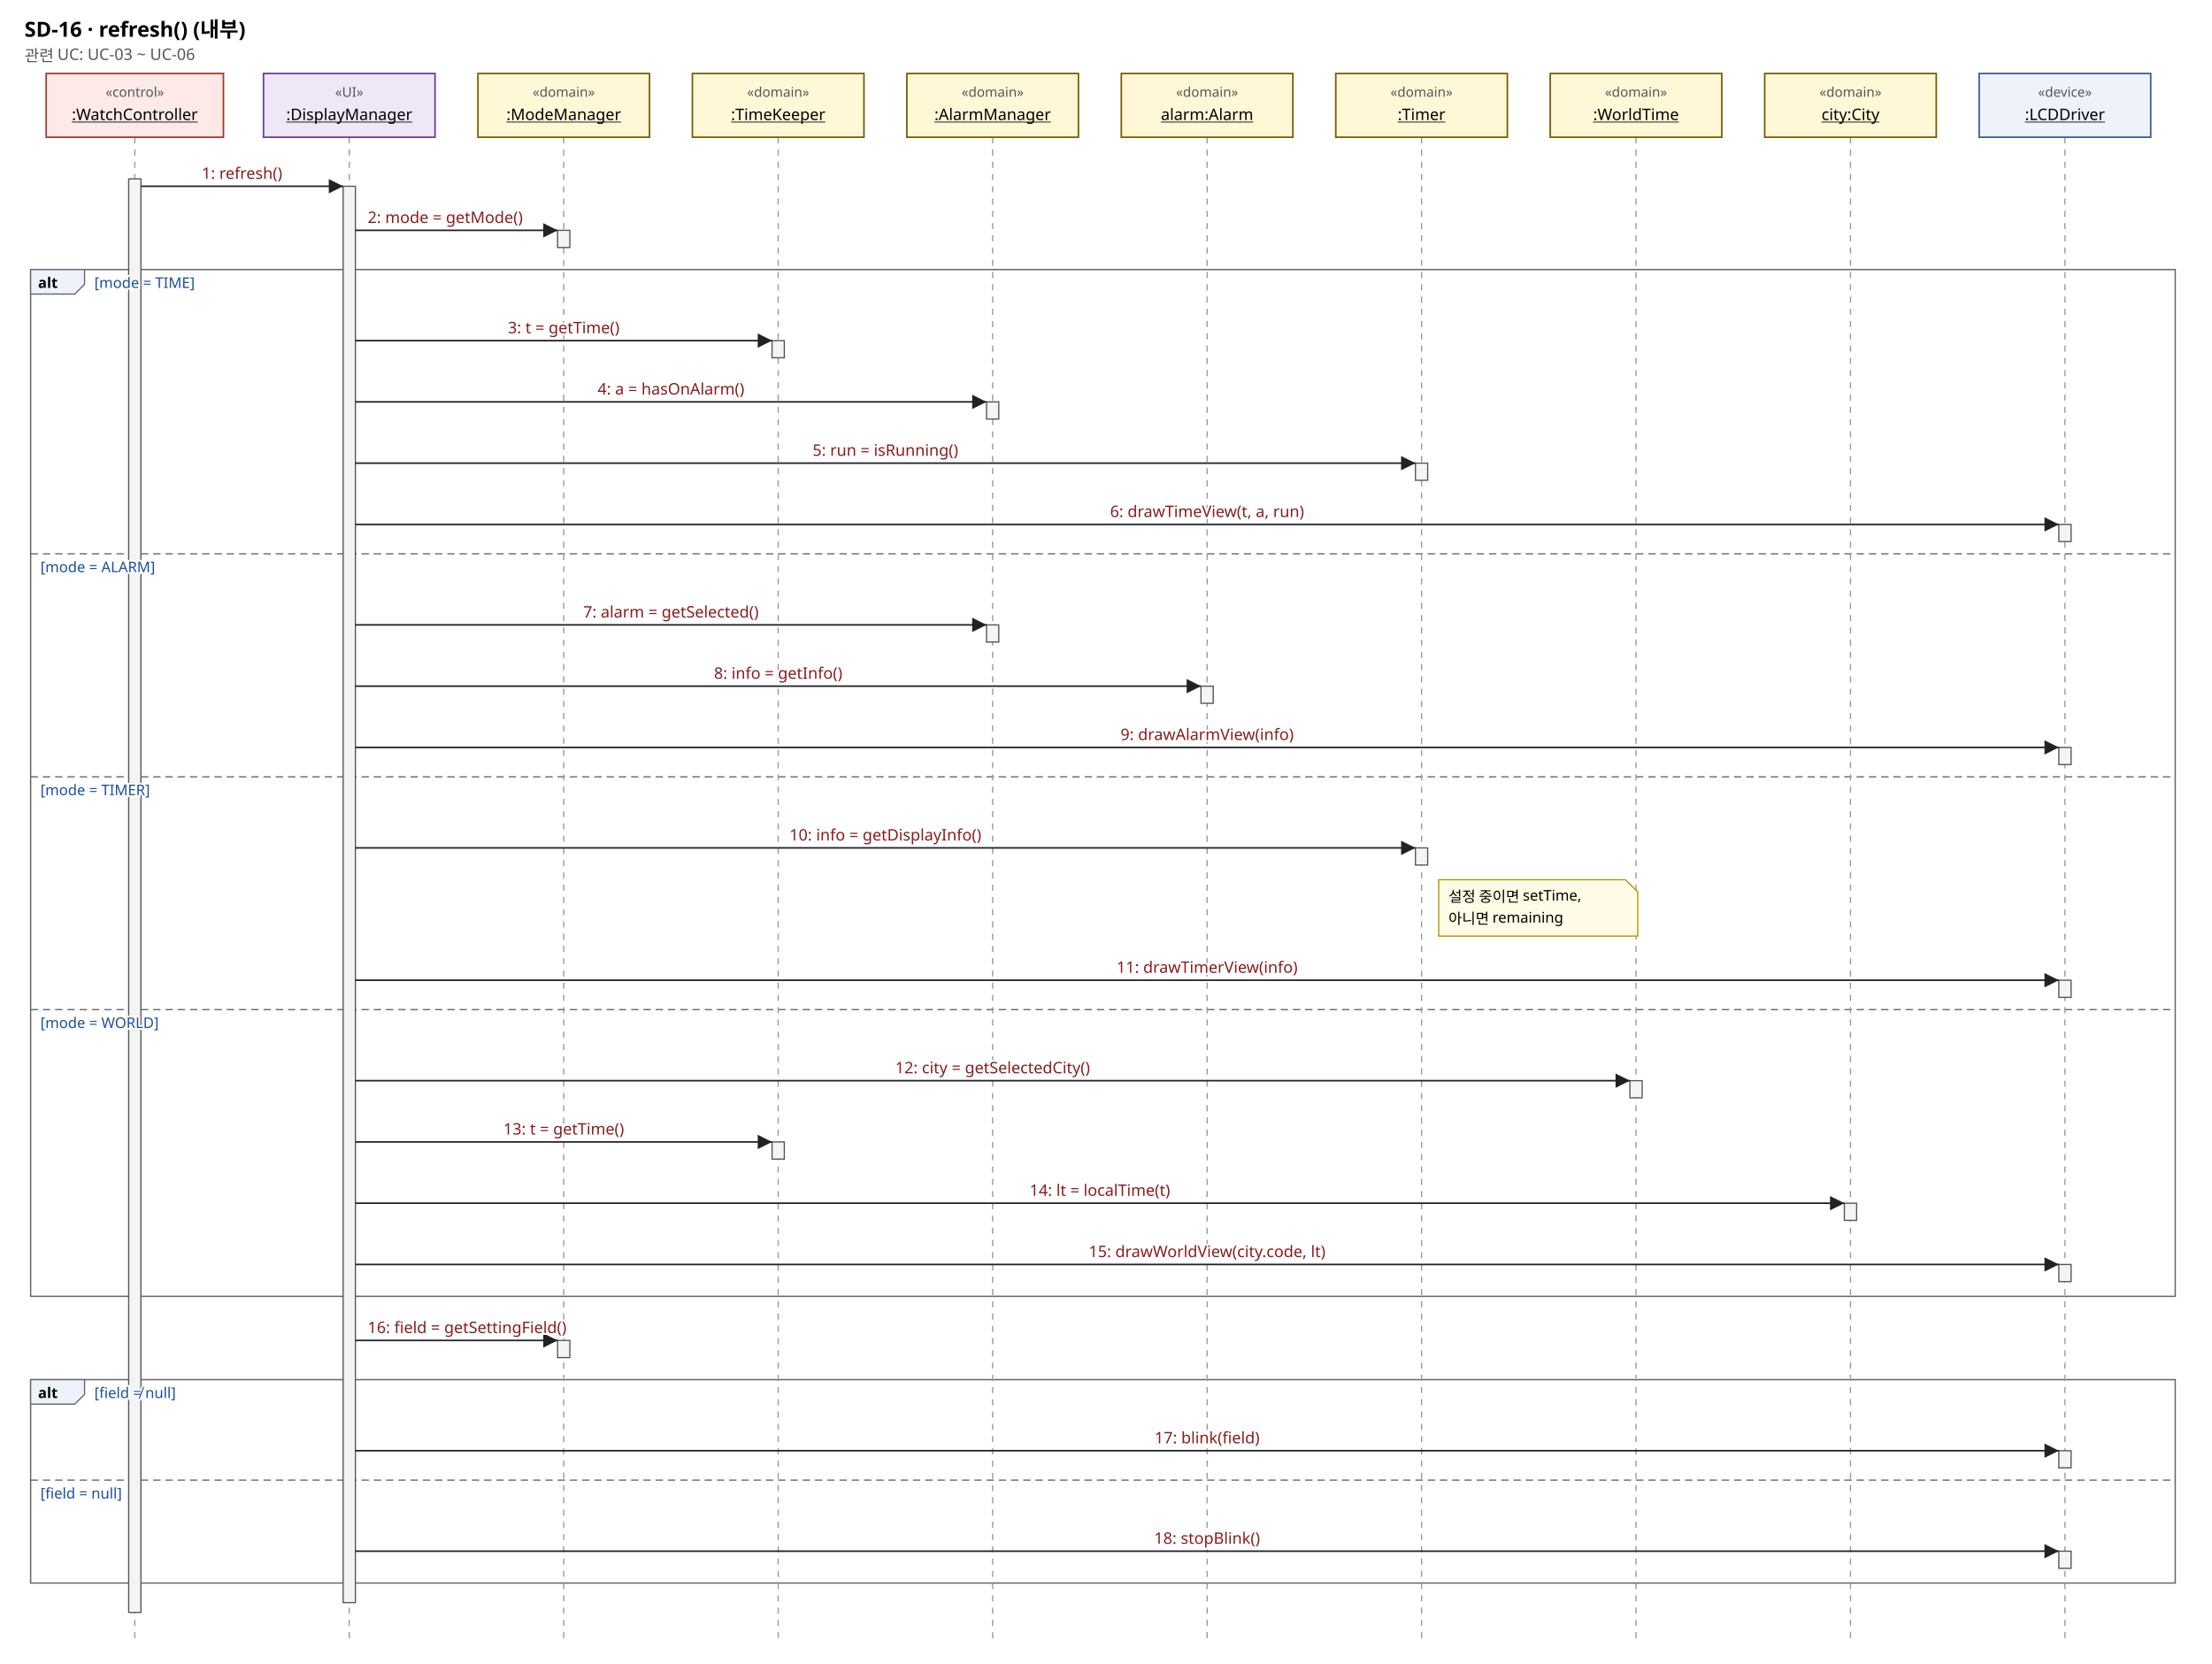
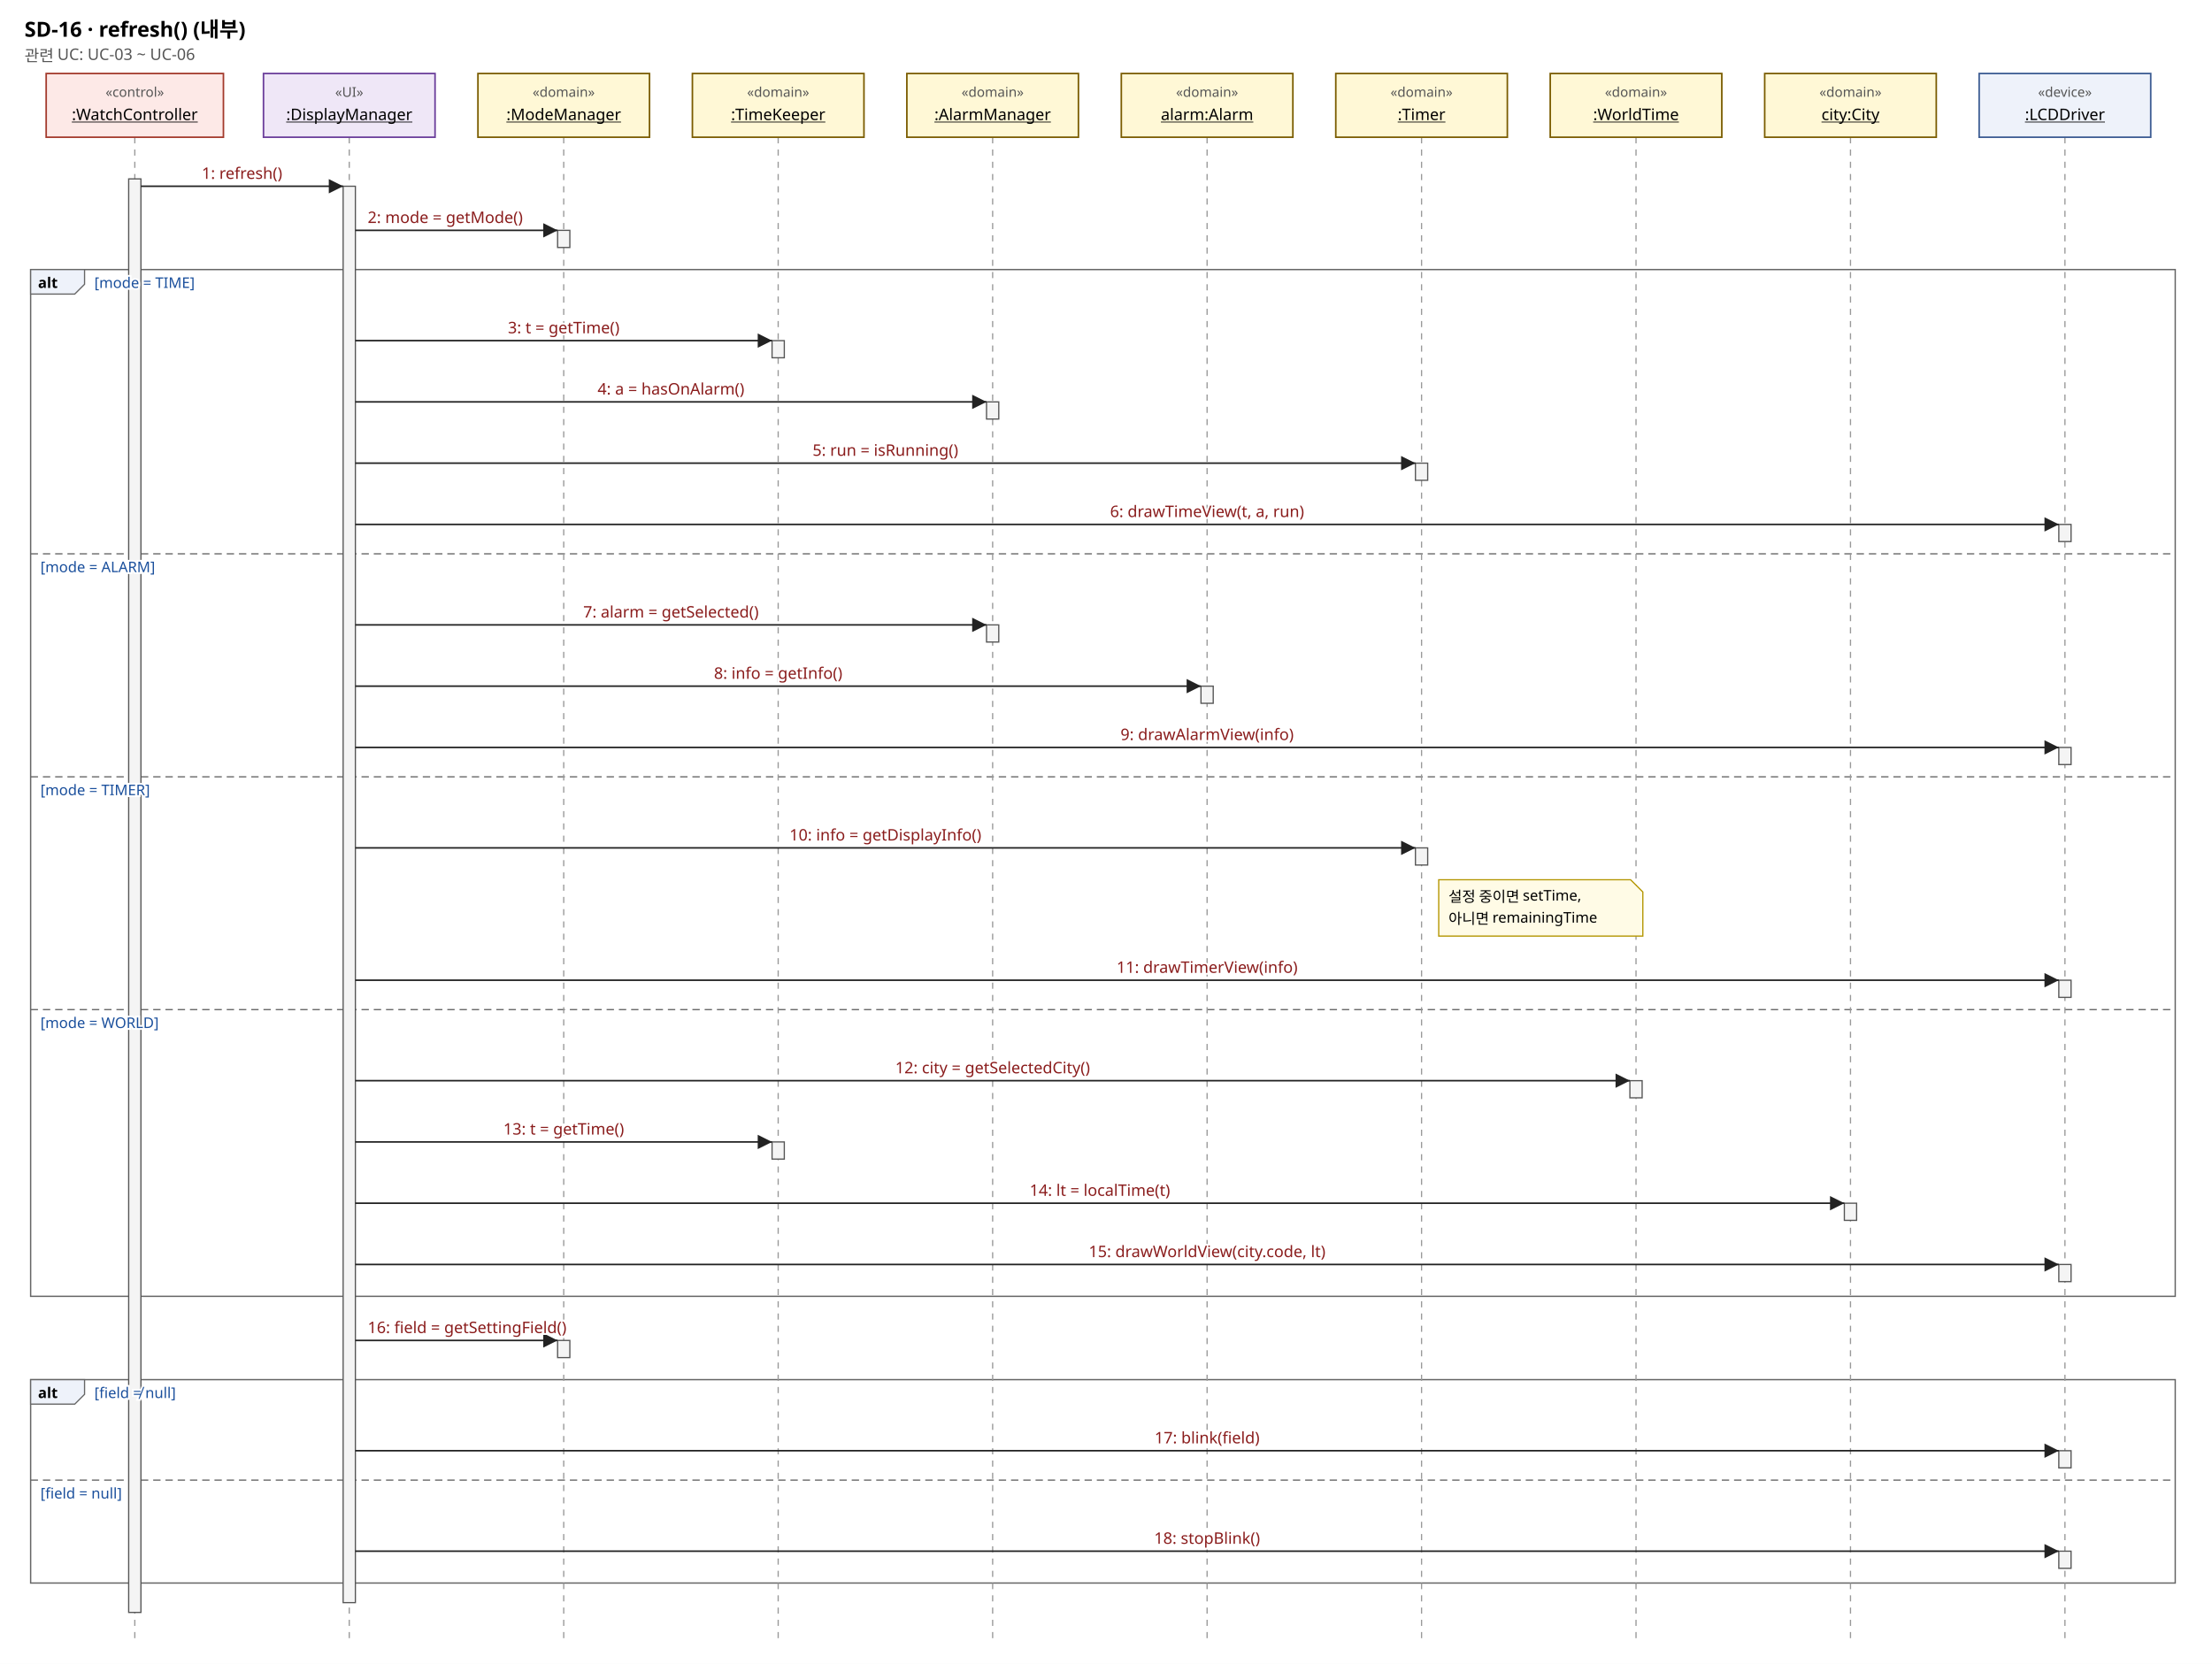
<svg xmlns="http://www.w3.org/2000/svg" width="1805" height="1358" viewBox="0 0 1805 1358" font-family="Malgun Gothic, Apple SD Gothic Neo, Noto Sans KR, WenQuanYi Zen Hei, sans-serif">
  <defs>
    <marker id="f" viewBox="0 0 10 10" refX="10" refY="5" markerWidth="9" markerHeight="9" orient="auto">
      <path d="M0,0 L10,5 L0,10 z" fill="#222" />
    </marker>
  </defs>
  <rect width="1805" height="1358" fill="#fff" />
  <text x="20" y="30" font-size="17" font-weight="bold">SD-16 · refresh()  (내부)</text>
  <text x="20" y="50" font-size="13" fill="#555">관련 UC: UC-03 ~ UC-06</text>
  <rect x="25" y="220" width="1750" height="838" fill="none" stroke="#666" stroke-width="1.1" />
  <path d="M25,220 h44 v12 l-8,8 h-36 z" fill="#eef2fa" stroke="#666" />
  <text x="31" y="235" font-size="12" font-weight="bold">alt</text>
  <line x1="25" y1="452" x2="1775" y2="452" stroke="#666" stroke-dasharray="6 4" />
  <line x1="25" y1="634" x2="1775" y2="634" stroke="#666" stroke-dasharray="6 4" />
  <line x1="25" y1="824" x2="1775" y2="824" stroke="#666" stroke-dasharray="6 4" />
  <rect x="25" y="1126" width="1750" height="166" fill="none" stroke="#666" stroke-width="1.1" />
  <path d="M25,1126 h44 v12 l-8,8 h-36 z" fill="#eef2fa" stroke="#666" />
  <text x="31" y="1141" font-size="12" font-weight="bold">alt</text>
  <line x1="25" y1="1208" x2="1775" y2="1208" stroke="#666" stroke-dasharray="6 4" />
  <line x1="110" y1="112" x2="110" y2="1338" stroke="#999" stroke-dasharray="5 5" />
  <rect x="37.68" y="60" width="144.64" height="52" fill="#fde9e7" stroke="#a33a2c" stroke-width="1.3" />
  <text x="110" y="79" text-anchor="middle" font-size="11" fill="#555">«control»</text>
  <text x="110" y="98" text-anchor="middle" font-size="13" text-decoration="underline">:WatchController</text>
  <line x1="285" y1="112" x2="285" y2="1338" stroke="#999" stroke-dasharray="5 5" />
  <rect x="215.0" y="60" width="140" height="52" fill="#efe7f7" stroke="#6a3d9a" stroke-width="1.3" />
  <text x="285" y="79" text-anchor="middle" font-size="11" fill="#555">«UI»</text>
  <text x="285" y="98" text-anchor="middle" font-size="13" text-decoration="underline">:DisplayManager</text>
  <line x1="460" y1="112" x2="460" y2="1338" stroke="#999" stroke-dasharray="5 5" />
  <rect x="390.0" y="60" width="140" height="52" fill="#fff8d6" stroke="#7a5c00" stroke-width="1.3" />
  <text x="460" y="79" text-anchor="middle" font-size="11" fill="#555">«domain»</text>
  <text x="460" y="98" text-anchor="middle" font-size="13" text-decoration="underline">:ModeManager</text>
  <line x1="635" y1="112" x2="635" y2="1338" stroke="#999" stroke-dasharray="5 5" />
  <rect x="565.0" y="60" width="140" height="52" fill="#fff8d6" stroke="#7a5c00" stroke-width="1.3" />
  <text x="635" y="79" text-anchor="middle" font-size="11" fill="#555">«domain»</text>
  <text x="635" y="98" text-anchor="middle" font-size="13" text-decoration="underline">:TimeKeeper</text>
  <line x1="810" y1="112" x2="810" y2="1338" stroke="#999" stroke-dasharray="5 5" />
  <rect x="740.0" y="60" width="140" height="52" fill="#fff8d6" stroke="#7a5c00" stroke-width="1.3" />
  <text x="810" y="79" text-anchor="middle" font-size="11" fill="#555">«domain»</text>
  <text x="810" y="98" text-anchor="middle" font-size="13" text-decoration="underline">:AlarmManager</text>
  <line x1="985" y1="112" x2="985" y2="1338" stroke="#999" stroke-dasharray="5 5" />
  <rect x="915.0" y="60" width="140" height="52" fill="#fff8d6" stroke="#7a5c00" stroke-width="1.3" />
  <text x="985" y="79" text-anchor="middle" font-size="11" fill="#555">«domain»</text>
  <text x="985" y="98" text-anchor="middle" font-size="13" text-decoration="underline">alarm:Alarm</text>
  <line x1="1160" y1="112" x2="1160" y2="1338" stroke="#999" stroke-dasharray="5 5" />
  <rect x="1090.0" y="60" width="140" height="52" fill="#fff8d6" stroke="#7a5c00" stroke-width="1.3" />
  <text x="1160" y="79" text-anchor="middle" font-size="11" fill="#555">«domain»</text>
  <text x="1160" y="98" text-anchor="middle" font-size="13" text-decoration="underline">:Timer</text>
  <line x1="1335" y1="112" x2="1335" y2="1338" stroke="#999" stroke-dasharray="5 5" />
  <rect x="1265.0" y="60" width="140" height="52" fill="#fff8d6" stroke="#7a5c00" stroke-width="1.3" />
  <text x="1335" y="79" text-anchor="middle" font-size="11" fill="#555">«domain»</text>
  <text x="1335" y="98" text-anchor="middle" font-size="13" text-decoration="underline">:WorldTime</text>
  <line x1="1510" y1="112" x2="1510" y2="1338" stroke="#999" stroke-dasharray="5 5" />
  <rect x="1440.0" y="60" width="140" height="52" fill="#fff8d6" stroke="#7a5c00" stroke-width="1.3" />
  <text x="1510" y="79" text-anchor="middle" font-size="11" fill="#555">«domain»</text>
  <text x="1510" y="98" text-anchor="middle" font-size="13" text-decoration="underline">city:City</text>
  <line x1="1685" y1="112" x2="1685" y2="1338" stroke="#999" stroke-dasharray="5 5" />
  <rect x="1615.0" y="60" width="140" height="52" fill="#eef2fa" stroke="#3b5b92" stroke-width="1.3" />
  <text x="1685" y="79" text-anchor="middle" font-size="11" fill="#555">«device»</text>
  <text x="1685" y="98" text-anchor="middle" font-size="13" text-decoration="underline">:LCDDriver</text>
  <rect x="455" y="188" width="10" height="14" fill="#f4f4f4" stroke="#555" />
  <rect x="630" y="278" width="10" height="14" fill="#f4f4f4" stroke="#555" />
  <rect x="805" y="328" width="10" height="14" fill="#f4f4f4" stroke="#555" />
  <rect x="1155" y="378" width="10" height="14" fill="#f4f4f4" stroke="#555" />
  <rect x="1680" y="428" width="10" height="14" fill="#f4f4f4" stroke="#555" />
  <rect x="805" y="510" width="10" height="14" fill="#f4f4f4" stroke="#555" />
  <rect x="980" y="560" width="10" height="14" fill="#f4f4f4" stroke="#555" />
  <rect x="1680" y="610" width="10" height="14" fill="#f4f4f4" stroke="#555" />
  <rect x="1155" y="692" width="10" height="14" fill="#f4f4f4" stroke="#555" />
  <rect x="1680" y="800" width="10" height="14" fill="#f4f4f4" stroke="#555" />
  <rect x="1330" y="882" width="10" height="14" fill="#f4f4f4" stroke="#555" />
  <rect x="630" y="932" width="10" height="14" fill="#f4f4f4" stroke="#555" />
  <rect x="1505" y="982" width="10" height="14" fill="#f4f4f4" stroke="#555" />
  <rect x="1680" y="1032" width="10" height="14" fill="#f4f4f4" stroke="#555" />
  <rect x="455" y="1094" width="10" height="14" fill="#f4f4f4" stroke="#555" />
  <rect x="1680" y="1184" width="10" height="14" fill="#f4f4f4" stroke="#555" />
  <rect x="1680" y="1266" width="10" height="14" fill="#f4f4f4" stroke="#555" />
  <rect x="280" y="152" width="10" height="1156" fill="#f4f4f4" stroke="#555" />
  <rect x="105" y="146" width="10" height="1170" fill="#f4f4f4" stroke="#555" />
  <line x1="115" y1="152" x2="280" y2="152" stroke="#222" stroke-width="1.3" marker-end="url(#f)" />
  <text x="197.5" y="146" text-anchor="middle" font-size="13" fill="#8a1c1c" stroke="#fff" stroke-width="3" paint-order="stroke">1: refresh()</text>
  <line x1="290" y1="188" x2="455" y2="188" stroke="#222" stroke-width="1.3" marker-end="url(#f)" />
  <text x="300" y="182" font-size="13" fill="#8a1c1c" stroke="#fff" stroke-width="3" paint-order="stroke">2: mode = getMode()</text>
  <line x1="290" y1="278" x2="630" y2="278" stroke="#222" stroke-width="1.3" marker-end="url(#f)" />
  <text x="460.0" y="272" text-anchor="middle" font-size="13" fill="#8a1c1c" stroke="#fff" stroke-width="3" paint-order="stroke">3: t = getTime()</text>
  <line x1="290" y1="328" x2="805" y2="328" stroke="#222" stroke-width="1.3" marker-end="url(#f)" />
  <text x="547.5" y="322" text-anchor="middle" font-size="13" fill="#8a1c1c" stroke="#fff" stroke-width="3" paint-order="stroke">4: a = hasOnAlarm()</text>
  <line x1="290" y1="378" x2="1155" y2="378" stroke="#222" stroke-width="1.3" marker-end="url(#f)" />
  <text x="722.5" y="372" text-anchor="middle" font-size="13" fill="#8a1c1c" stroke="#fff" stroke-width="3" paint-order="stroke">5: run = isRunning()</text>
  <line x1="290" y1="428" x2="1680" y2="428" stroke="#222" stroke-width="1.3" marker-end="url(#f)" />
  <text x="985.0" y="422" text-anchor="middle" font-size="13" fill="#8a1c1c" stroke="#fff" stroke-width="3" paint-order="stroke">6: drawTimeView(t, a, run)</text>
  <line x1="290" y1="510" x2="805" y2="510" stroke="#222" stroke-width="1.3" marker-end="url(#f)" />
  <text x="547.5" y="504" text-anchor="middle" font-size="13" fill="#8a1c1c" stroke="#fff" stroke-width="3" paint-order="stroke">7: alarm = getSelected()</text>
  <line x1="290" y1="560" x2="980" y2="560" stroke="#222" stroke-width="1.3" marker-end="url(#f)" />
  <text x="635.0" y="554" text-anchor="middle" font-size="13" fill="#8a1c1c" stroke="#fff" stroke-width="3" paint-order="stroke">8: info = getInfo()</text>
  <line x1="290" y1="610" x2="1680" y2="610" stroke="#222" stroke-width="1.3" marker-end="url(#f)" />
  <text x="985.0" y="604" text-anchor="middle" font-size="13" fill="#8a1c1c" stroke="#fff" stroke-width="3" paint-order="stroke">9: drawAlarmView(info)</text>
  <line x1="290" y1="692" x2="1155" y2="692" stroke="#222" stroke-width="1.3" marker-end="url(#f)" />
  <text x="722.5" y="686" text-anchor="middle" font-size="13" fill="#8a1c1c" stroke="#fff" stroke-width="3" paint-order="stroke">10: info = getDisplayInfo()</text>
-   <path d="M1174,718 h152.4 l10,10 v36 h-162.4 z" fill="#fffbe6" stroke="#b39500" />
+   <path d="M1174,718 h156.56 l10,10 v36 h-166.56 z" fill="#fffbe6" stroke="#b39500" />
  <text x="1182" y="736" font-size="12">설정 중이면 setTime,</text>
-   <text x="1182" y="754" font-size="12">아니면 remaining</text>
+   <text x="1182" y="754" font-size="12">아니면 remainingTime</text>
  <line x1="290" y1="800" x2="1680" y2="800" stroke="#222" stroke-width="1.3" marker-end="url(#f)" />
  <text x="985.0" y="794" text-anchor="middle" font-size="13" fill="#8a1c1c" stroke="#fff" stroke-width="3" paint-order="stroke">11: drawTimerView(info)</text>
  <line x1="290" y1="882" x2="1330" y2="882" stroke="#222" stroke-width="1.3" marker-end="url(#f)" />
  <text x="810.0" y="876" text-anchor="middle" font-size="13" fill="#8a1c1c" stroke="#fff" stroke-width="3" paint-order="stroke">12: city = getSelectedCity()</text>
  <line x1="290" y1="932" x2="630" y2="932" stroke="#222" stroke-width="1.3" marker-end="url(#f)" />
  <text x="460.0" y="926" text-anchor="middle" font-size="13" fill="#8a1c1c" stroke="#fff" stroke-width="3" paint-order="stroke">13: t = getTime()</text>
  <line x1="290" y1="982" x2="1505" y2="982" stroke="#222" stroke-width="1.3" marker-end="url(#f)" />
  <text x="897.5" y="976" text-anchor="middle" font-size="13" fill="#8a1c1c" stroke="#fff" stroke-width="3" paint-order="stroke">14: lt = localTime(t)</text>
  <line x1="290" y1="1032" x2="1680" y2="1032" stroke="#222" stroke-width="1.3" marker-end="url(#f)" />
  <text x="985.0" y="1026" text-anchor="middle" font-size="13" fill="#8a1c1c" stroke="#fff" stroke-width="3" paint-order="stroke">15: drawWorldView(city.code, lt)</text>
  <line x1="290" y1="1094" x2="455" y2="1094" stroke="#222" stroke-width="1.3" marker-end="url(#f)" />
  <text x="300" y="1088" font-size="13" fill="#8a1c1c" stroke="#fff" stroke-width="3" paint-order="stroke">16: field = getSettingField()</text>
  <line x1="290" y1="1184" x2="1680" y2="1184" stroke="#222" stroke-width="1.3" marker-end="url(#f)" />
  <text x="985.0" y="1178" text-anchor="middle" font-size="13" fill="#8a1c1c" stroke="#fff" stroke-width="3" paint-order="stroke">17: blink(field)</text>
  <line x1="290" y1="1266" x2="1680" y2="1266" stroke="#222" stroke-width="1.3" marker-end="url(#f)" />
  <text x="985.0" y="1260" text-anchor="middle" font-size="13" fill="#8a1c1c" stroke="#fff" stroke-width="3" paint-order="stroke">18: stopBlink()</text>
  <text x="77" y="235" font-size="12" fill="#1a4f9c" stroke="#fff" stroke-width="3" paint-order="stroke">[mode = TIME]</text>
  <text x="33" y="467" font-size="12" fill="#1a4f9c" stroke="#fff" stroke-width="3" paint-order="stroke">[mode = ALARM]</text>
  <text x="33" y="649" font-size="12" fill="#1a4f9c" stroke="#fff" stroke-width="3" paint-order="stroke">[mode = TIMER]</text>
  <text x="33" y="839" font-size="12" fill="#1a4f9c" stroke="#fff" stroke-width="3" paint-order="stroke">[mode = WORLD]</text>
  <text x="77" y="1141" font-size="12" fill="#1a4f9c" stroke="#fff" stroke-width="3" paint-order="stroke">[field ≠ null]</text>
  <text x="33" y="1223" font-size="12" fill="#1a4f9c" stroke="#fff" stroke-width="3" paint-order="stroke">[field = null]</text>
</svg>
